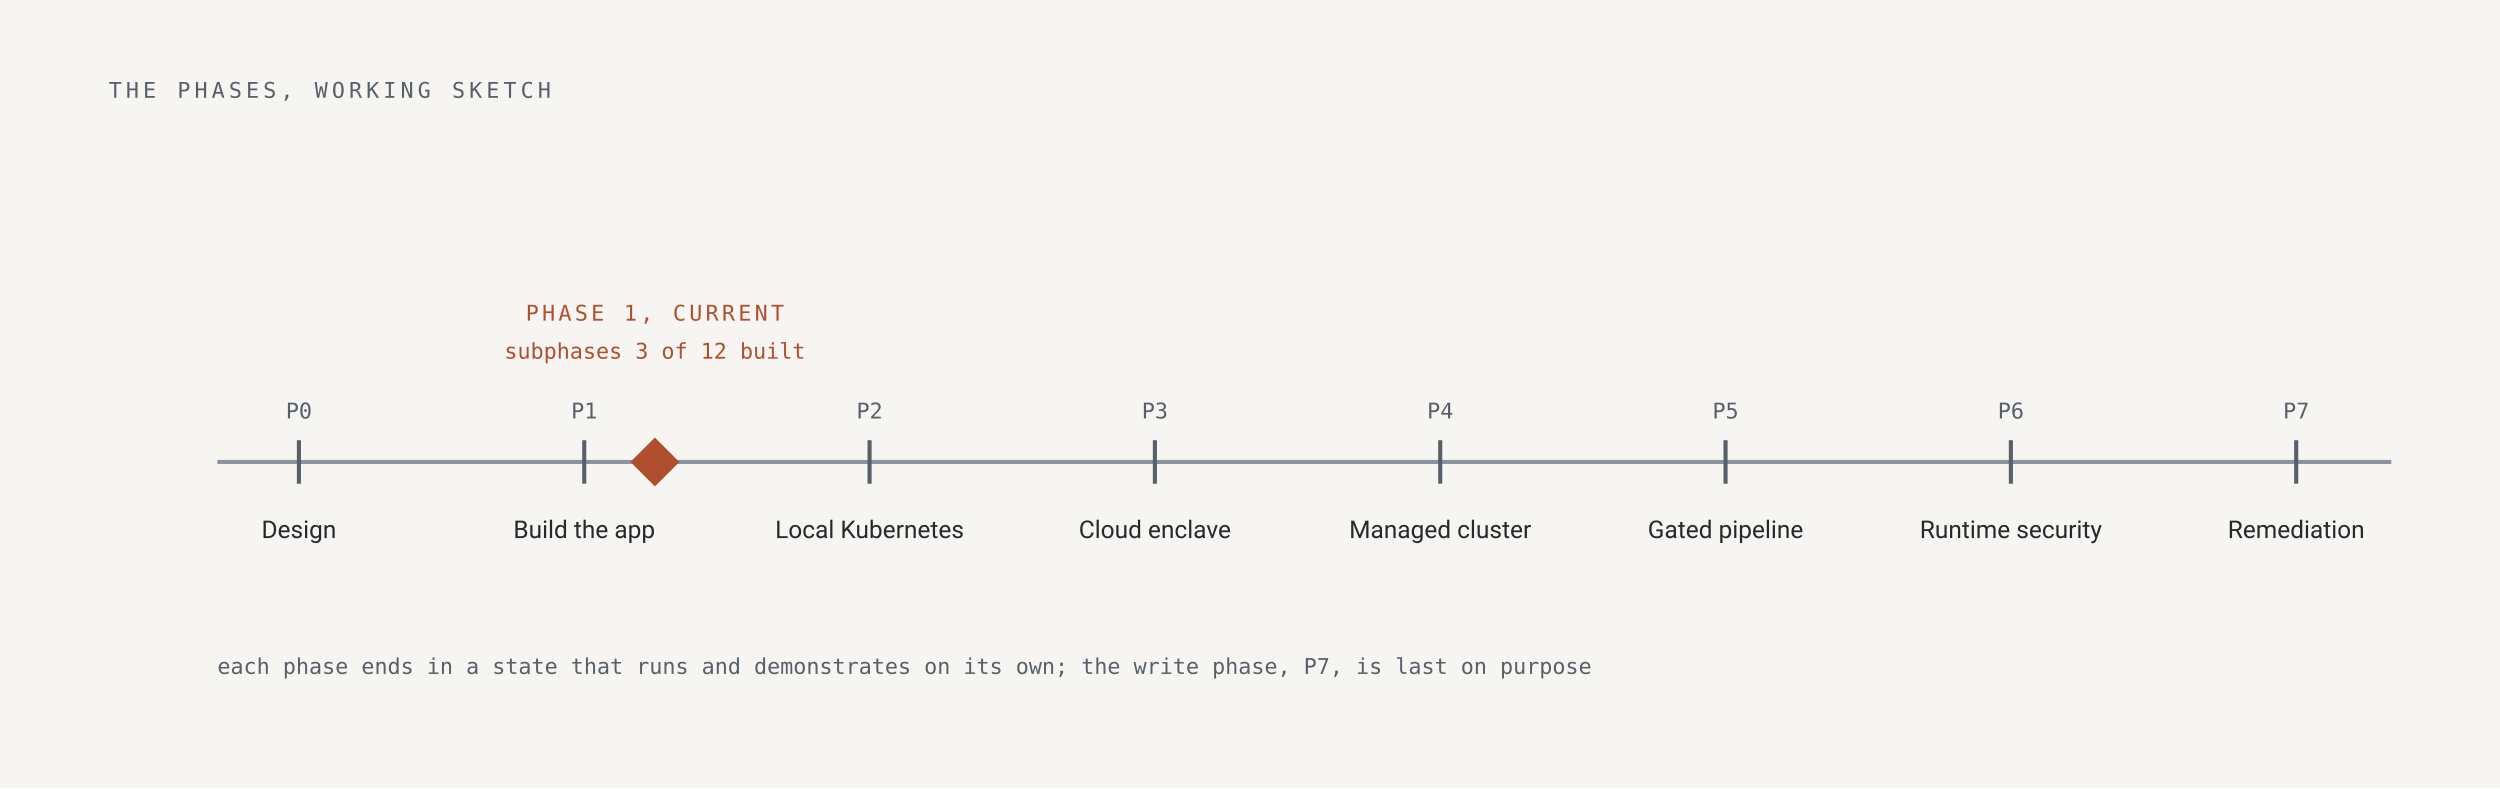
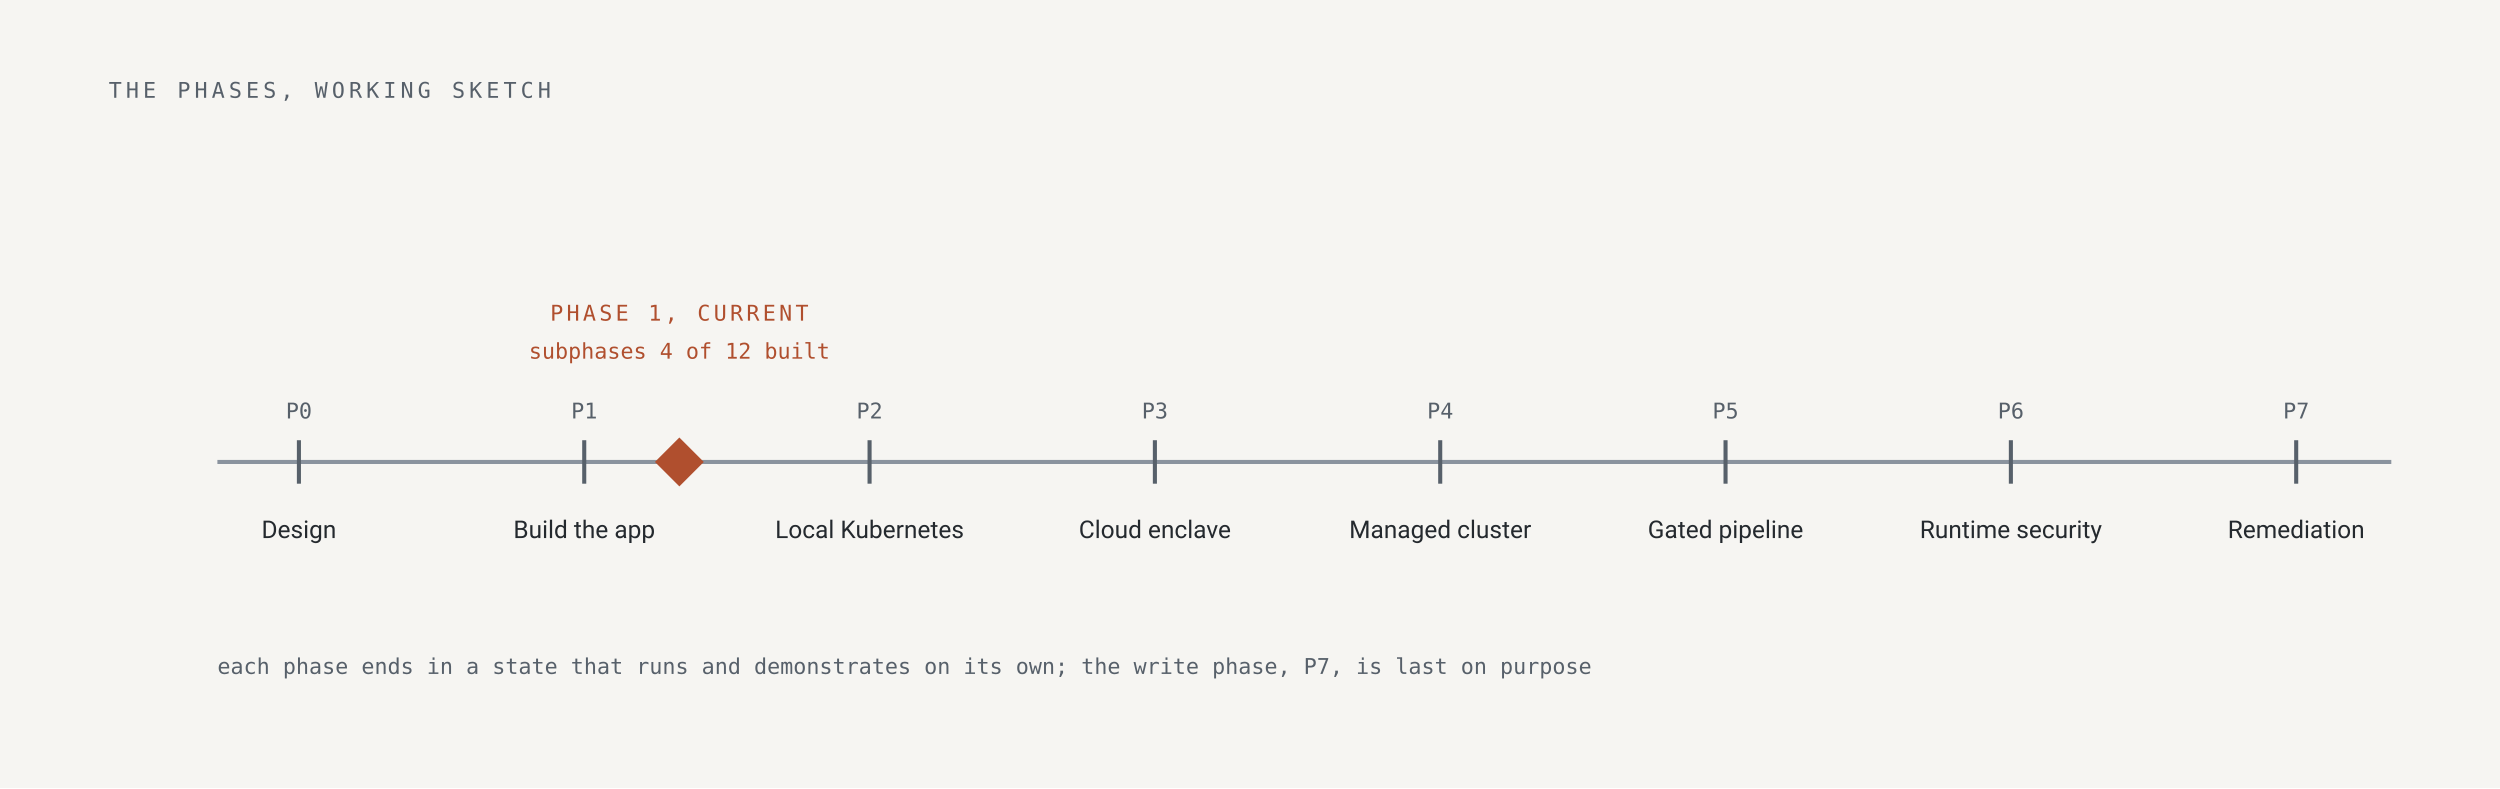
<svg xmlns="http://www.w3.org/2000/svg" viewBox="0 0 920 290" role="img" aria-label="the eight phases working sketch">
  <rect width="920" height="290" fill="#f6f5f2" />
  <text x="40" y="36" font-family="ui-monospace, 'Cascadia Code', Menlo, Consolas, monospace" font-size="8" letter-spacing="1.5" fill="#57606a">THE PHASES, WORKING SKETCH</text>
  <line x1="80" y1="170" x2="880" y2="170" stroke="#8a939e" stroke-width="1.5" />
  <g stroke="#57606a" stroke-width="1.5">
    <line x1="110" y1="162" x2="110" y2="178" />
    <line x1="215" y1="162" x2="215" y2="178" />
    <line x1="320" y1="162" x2="320" y2="178" />
    <line x1="425" y1="162" x2="425" y2="178" />
    <line x1="530" y1="162" x2="530" y2="178" />
    <line x1="635" y1="162" x2="635" y2="178" />
    <line x1="740" y1="162" x2="740" y2="178" />
    <line x1="845" y1="162" x2="845" y2="178" />
  </g>
  <g font-family="ui-monospace, 'Cascadia Code', Menlo, Consolas, monospace" font-size="8" fill="#57606a" text-anchor="middle">
    <text x="110" y="154">P0</text>
    <text x="215" y="154">P1</text>
    <text x="320" y="154">P2</text>
    <text x="425" y="154">P3</text>
    <text x="530" y="154">P4</text>
    <text x="635" y="154">P5</text>
    <text x="740" y="154">P6</text>
    <text x="845" y="154">P7</text>
  </g>
  <g font-family="system-ui, -apple-system, 'Segoe UI', Roboto, sans-serif" font-size="9" fill="#24292e" text-anchor="middle">
    <text x="110" y="198">Design</text>
    <text x="215" y="198">Build the app</text>
    <text x="320" y="198">Local Kubernetes</text>
    <text x="425" y="198">Cloud enclave</text>
    <text x="530" y="198">Managed cluster</text>
    <text x="635" y="198">Gated pipeline</text>
    <text x="740" y="198">Runtime security</text>
    <text x="845" y="198">Remediation</text>
  </g>
-   <polygon points="241,161 250,170 241,179 232,170" fill="#b04f2e" />
-   <text x="241" y="118" text-anchor="middle" font-family="ui-monospace, 'Cascadia Code', Menlo, Consolas, monospace" font-size="8" letter-spacing="1.2" fill="#b04f2e">PHASE 1, CURRENT</text>
-   <text x="241" y="132" text-anchor="middle" font-family="ui-monospace, 'Cascadia Code', Menlo, Consolas, monospace" font-size="8" fill="#b04f2e">subphases 3 of 12 built</text>
+   <polygon points="250,161 259,170 250,179 241,170" fill="#b04f2e" />
+   <text x="250" y="118" text-anchor="middle" font-family="ui-monospace, 'Cascadia Code', Menlo, Consolas, monospace" font-size="8" letter-spacing="1.2" fill="#b04f2e">PHASE 1, CURRENT</text>
+   <text x="250" y="132" text-anchor="middle" font-family="ui-monospace, 'Cascadia Code', Menlo, Consolas, monospace" font-size="8" fill="#b04f2e">subphases 4 of 12 built</text>
  <text x="80" y="248" font-family="ui-monospace, 'Cascadia Code', Menlo, Consolas, monospace" font-size="8" fill="#57606a">each phase ends in a state that runs and demonstrates on its own; the write phase, P7, is last on purpose</text>
</svg>
